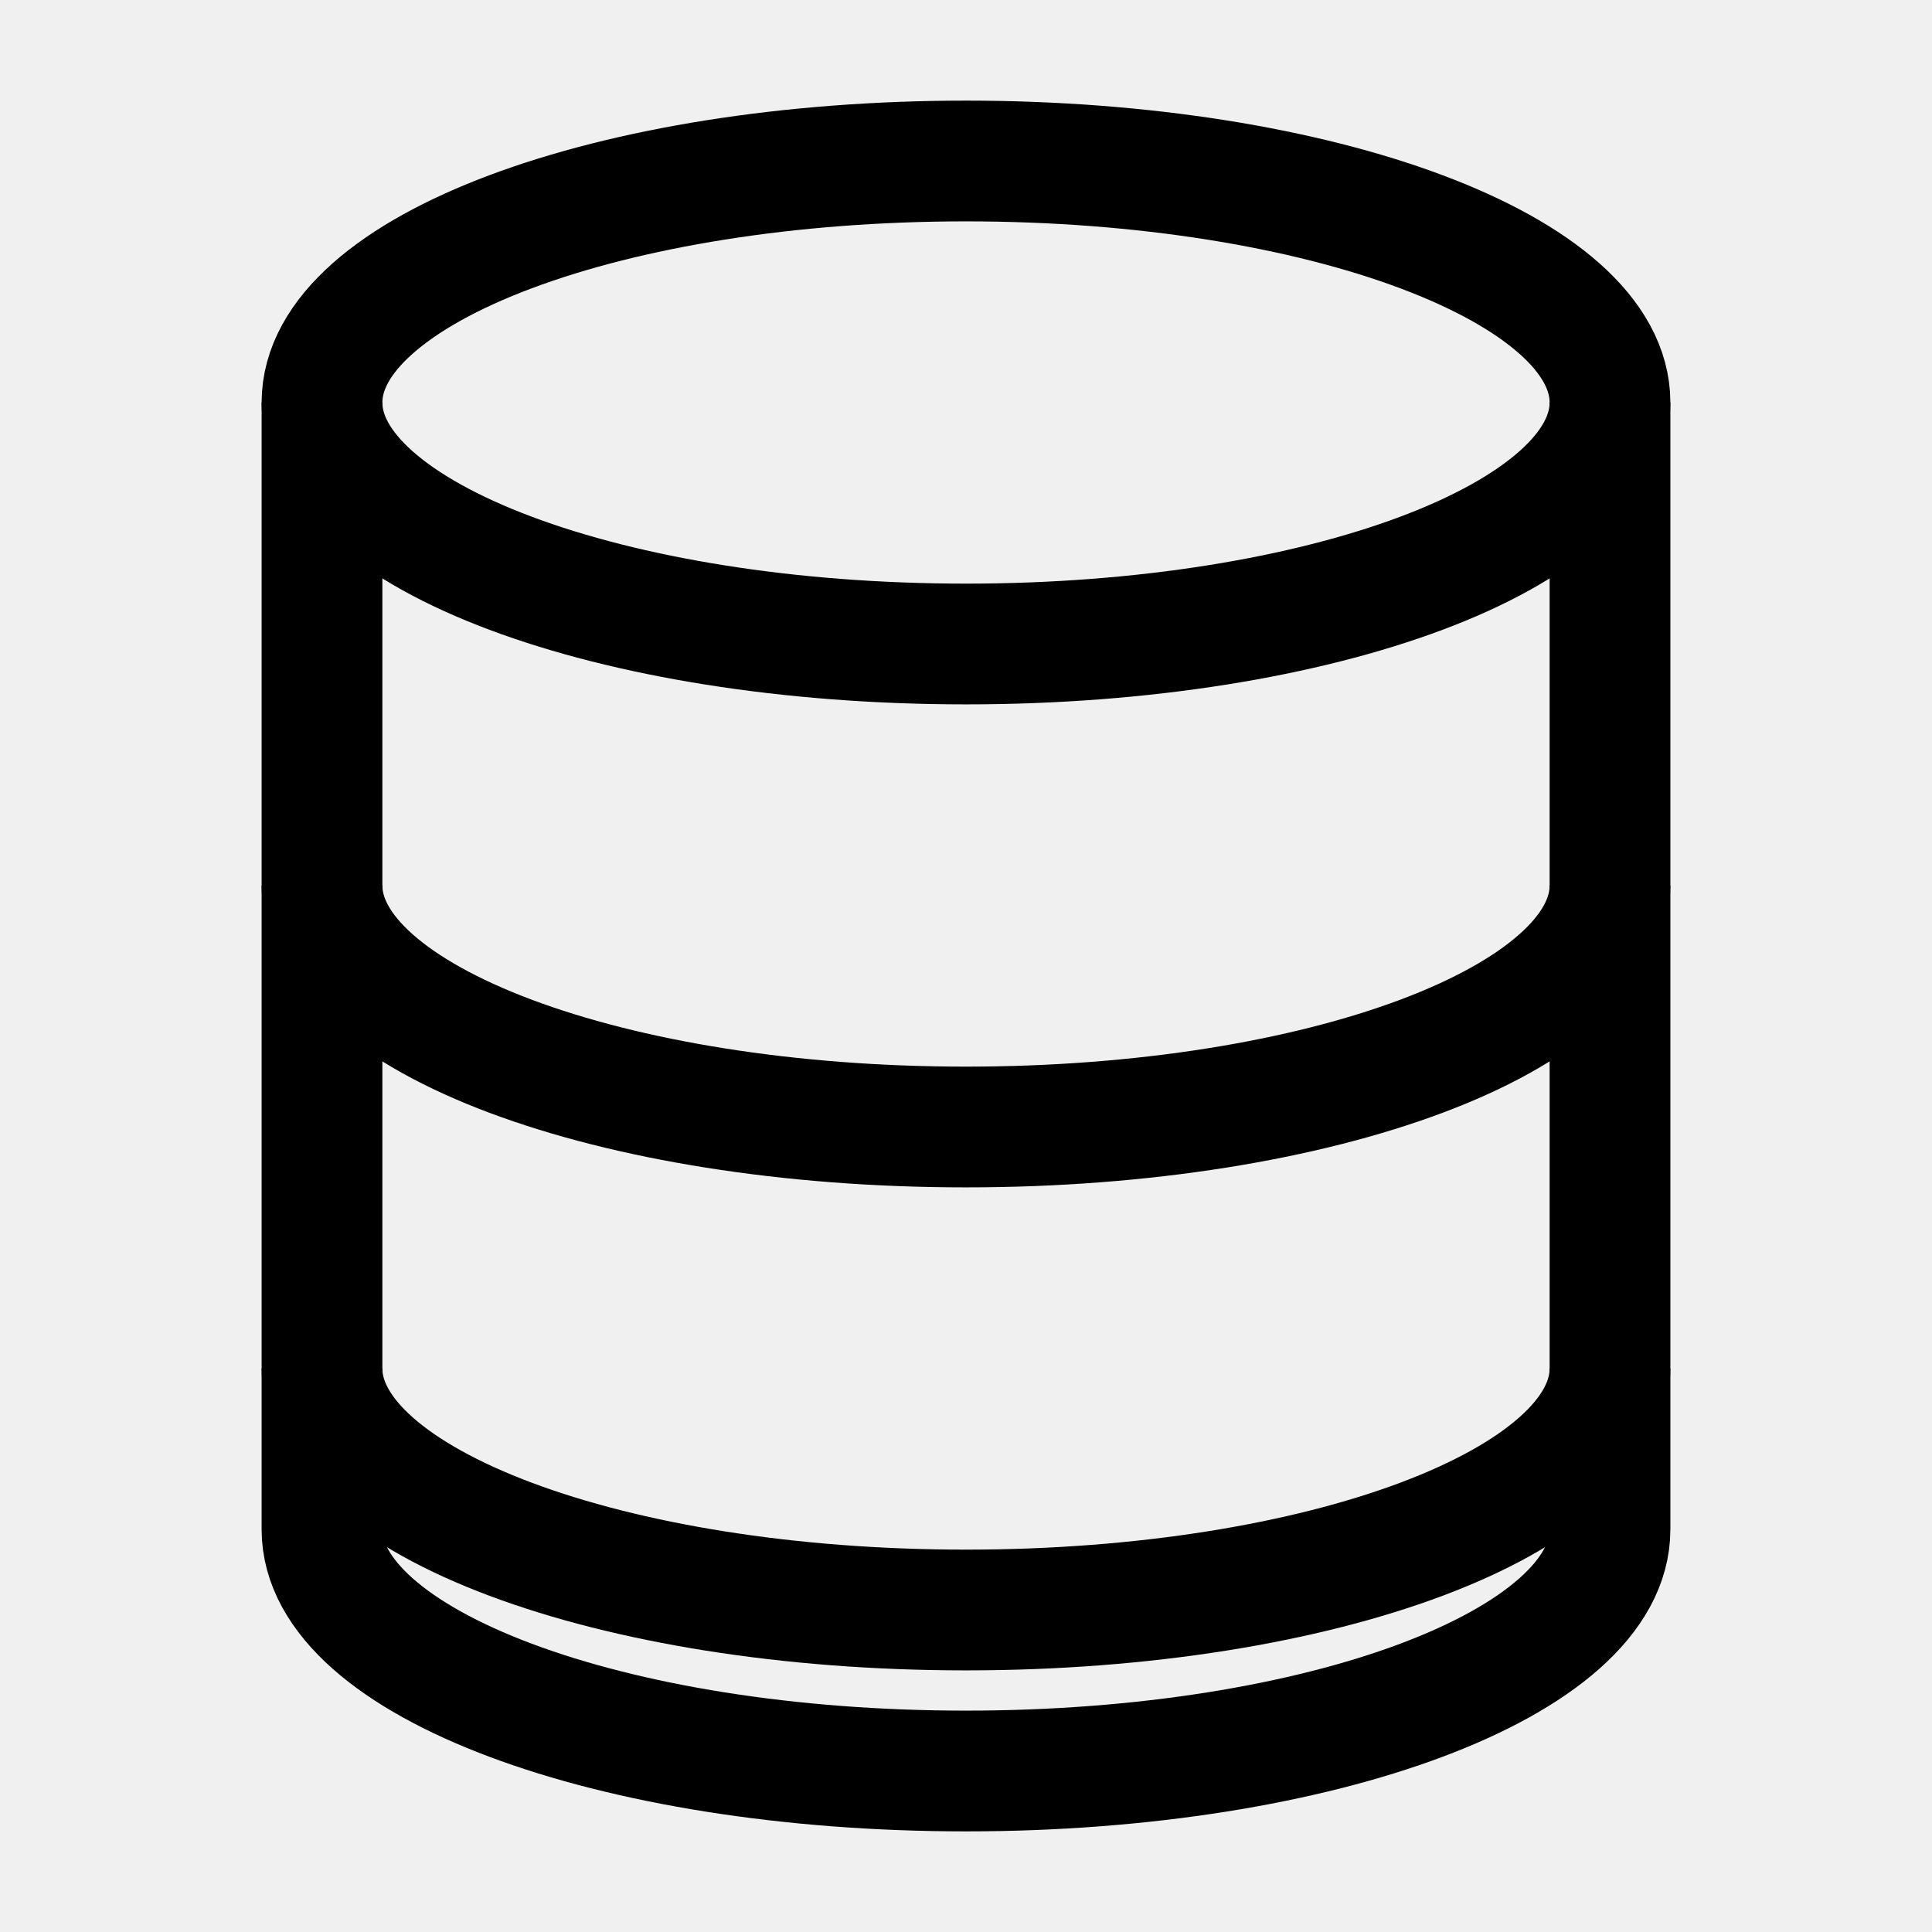
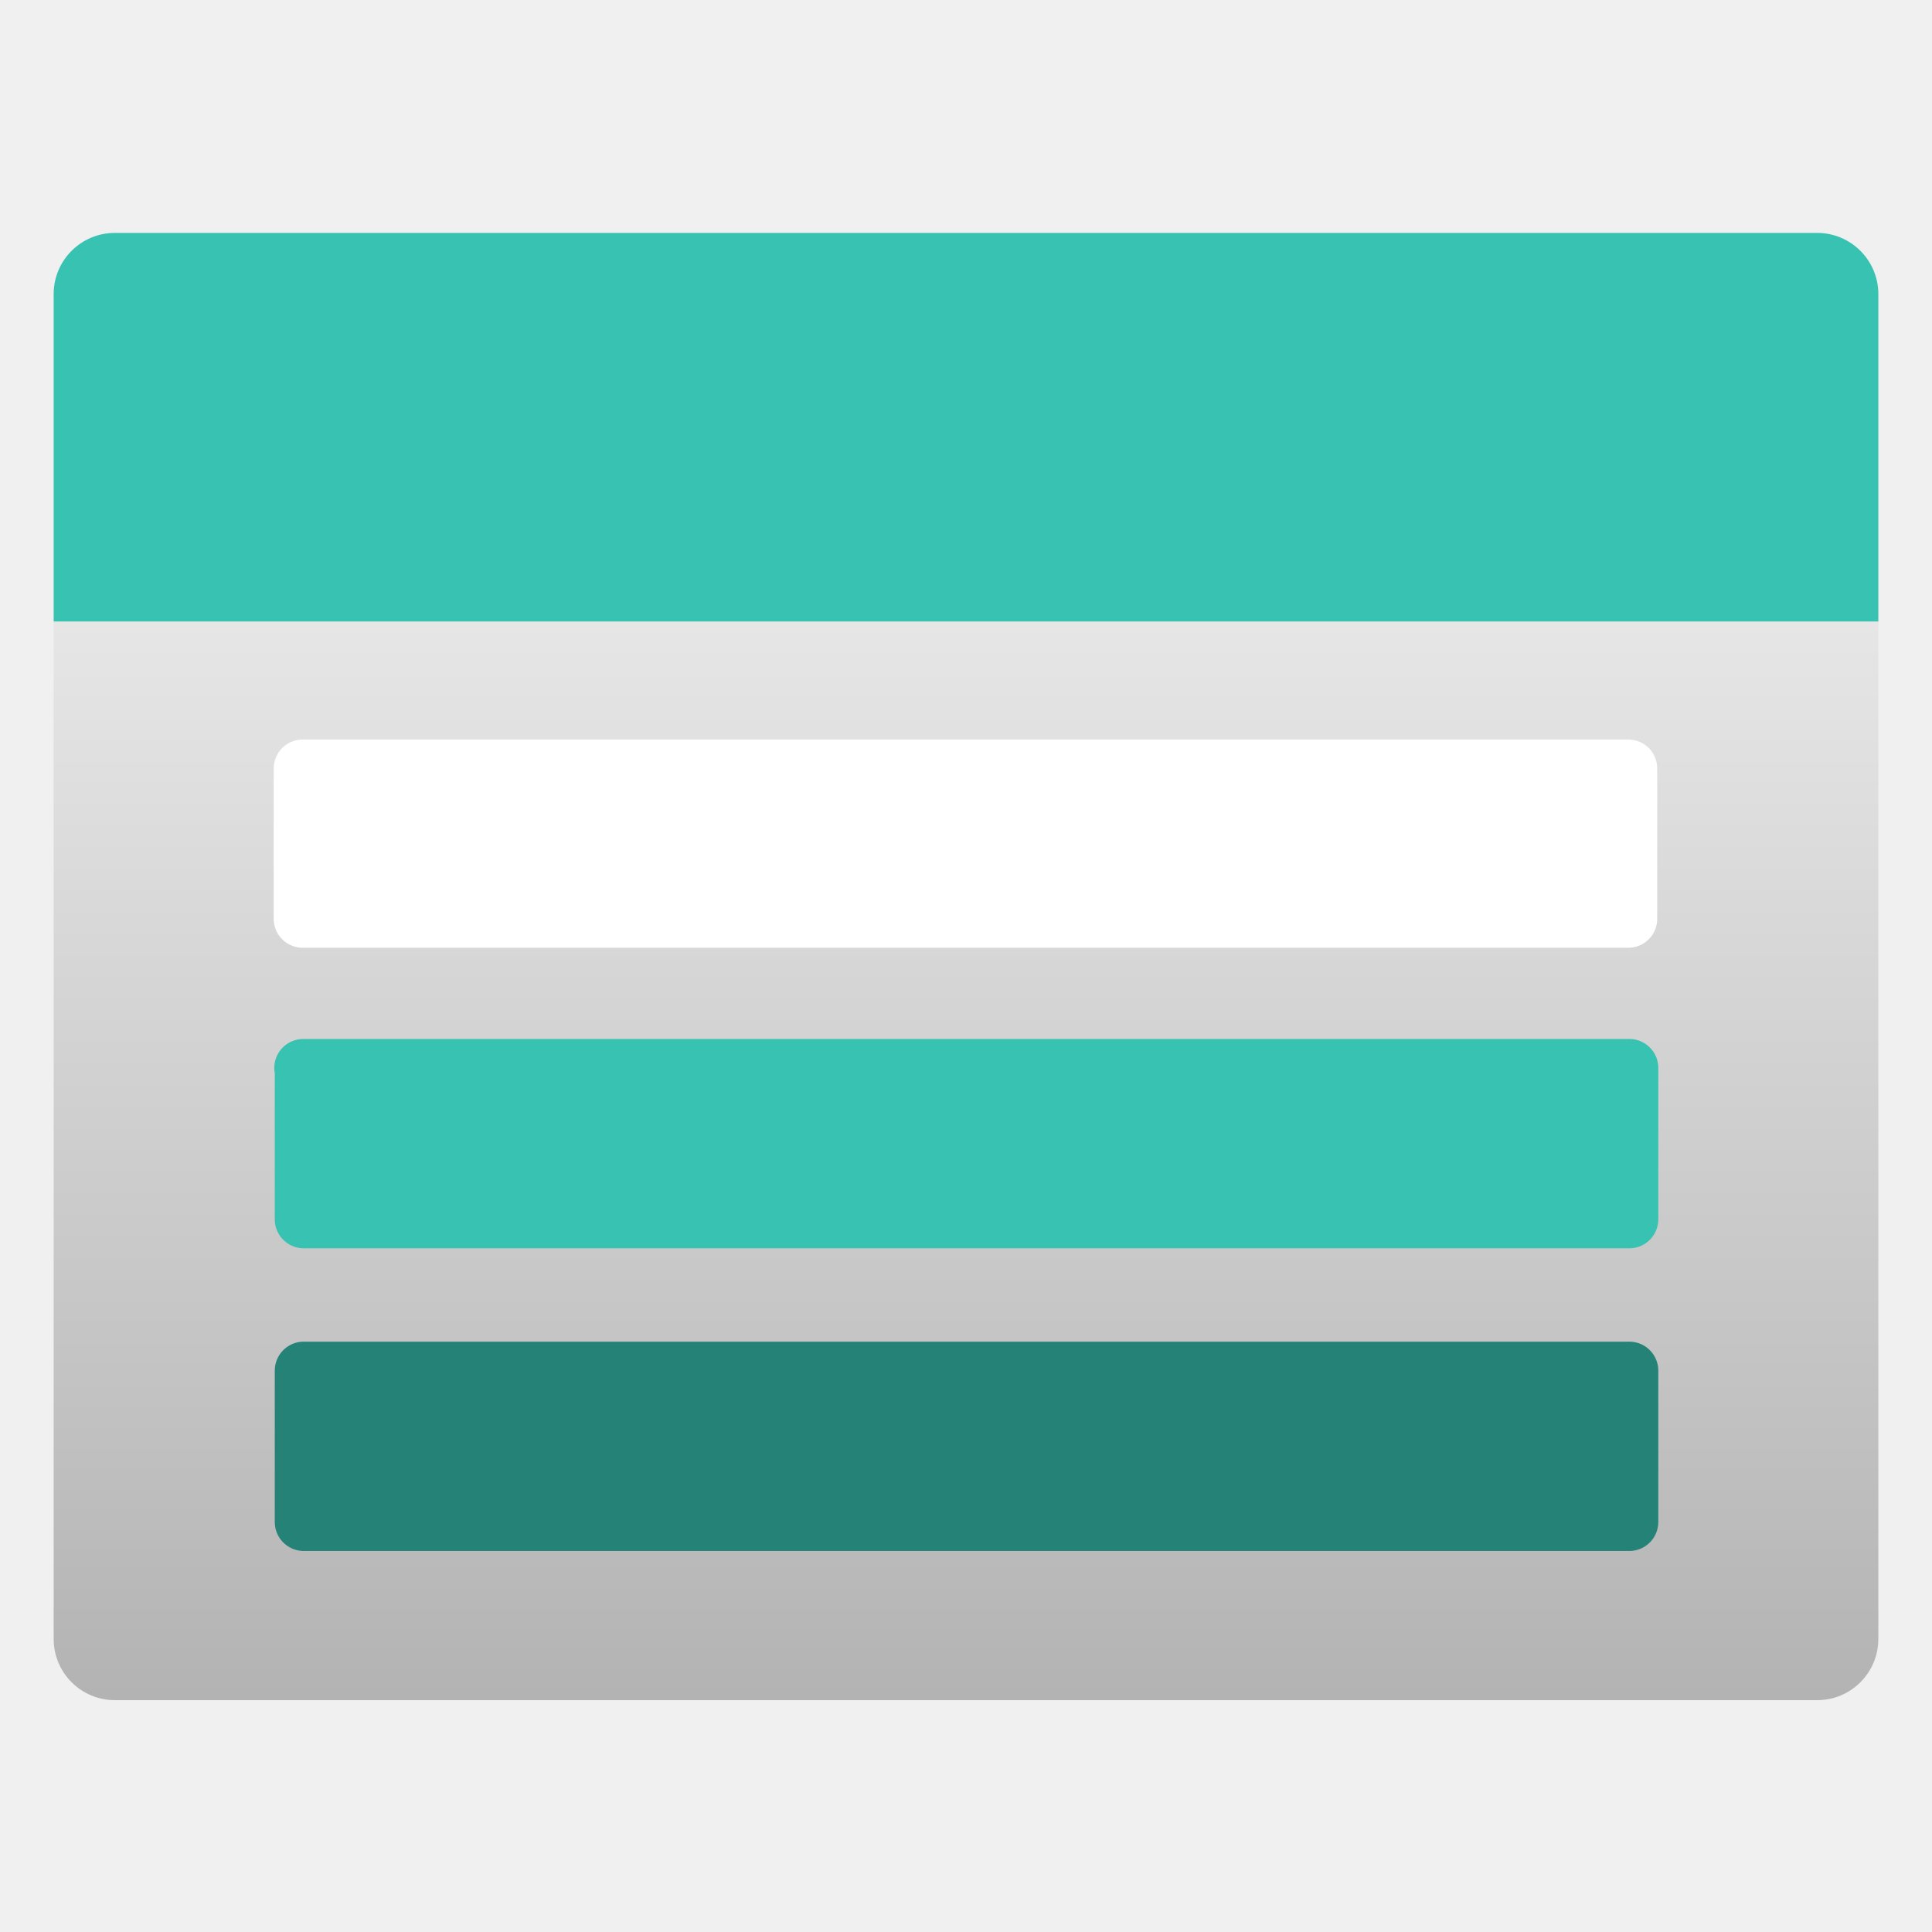
- <svg xmlns="http://www.w3.org/2000/svg" viewBox="0 0 24 24" class="azicon" role="img" aria-label="Storage account">
-   <ellipse cx="12" cy="5" rx="8" ry="3" fill="none" stroke="currentColor" stroke-width="1.5" />
-   <path d="M4 5 v14 a8 3 0 0 0 16 0 V5" fill="none" stroke="currentColor" stroke-width="1.5" />
-   <path d="M4 11 a8 3 0 0 0 16 0" fill="none" stroke="currentColor" stroke-width="1.5" />
-   <path d="M4 17 a8 3 0 0 0 16 0" fill="none" stroke="currentColor" stroke-width="1.5" />
+ <svg xmlns="http://www.w3.org/2000/svg" id="f2f04349-8aee-4413-84c9-a9053611b319" width="18" height="18" viewBox="0 0 18 18">
+   <defs>
+     <linearGradient id="ad4c4f96-09aa-4f91-ba10-5cb8ad530f74" x1="9" y1="15.83" x2="9" y2="5.79" gradientUnits="userSpaceOnUse">
+       <stop offset="0" stop-color="#b3b3b3" />
+       <stop offset="0.26" stop-color="#c1c1c1" />
+       <stop offset="1" stop-color="#e6e6e6" />
+     </linearGradient>
+   </defs>
+   <path d="M.5,5.79h17a0,0,0,0,1,0,0v9.48a.57.57,0,0,1-.57.57H1.07a.57.57,0,0,1-.57-.57V5.79A0,0,0,0,1,.5,5.79Z" fill="url(#ad4c4f96-09aa-4f91-ba10-5cb8ad530f74)" />
+   <path d="M1.07,2.17H16.93a.57.57,0,0,1,.57.57V5.79a0,0,0,0,1,0,0H.5a0,0,0,0,1,0,0V2.73A.57.57,0,0,1,1.07,2.17Z" fill="#37c2b1" />
+   <path d="M2.81,6.89H15.18a.27.27,0,0,1,.26.27v1.4a.27.27,0,0,1-.26.27H2.81a.27.27,0,0,1-.26-.27V7.16A.27.27,0,0,1,2.81,6.89Z" fill="#fff" />
+   <path d="M2.82,9.68H15.19a.27.27,0,0,1,.26.27v1.41a.27.27,0,0,1-.26.27H2.82a.27.27,0,0,1-.26-.27V10A.27.27,0,0,1,2.82,9.68Z" fill="#37c2b1" />
+   <path d="M2.82,12.5H15.19a.27.27,0,0,1,.26.27v1.41a.27.27,0,0,1-.26.27H2.82a.27.27,0,0,1-.26-.27V12.77A.27.27,0,0,1,2.82,12.5Z" fill="#258277" />
</svg>
